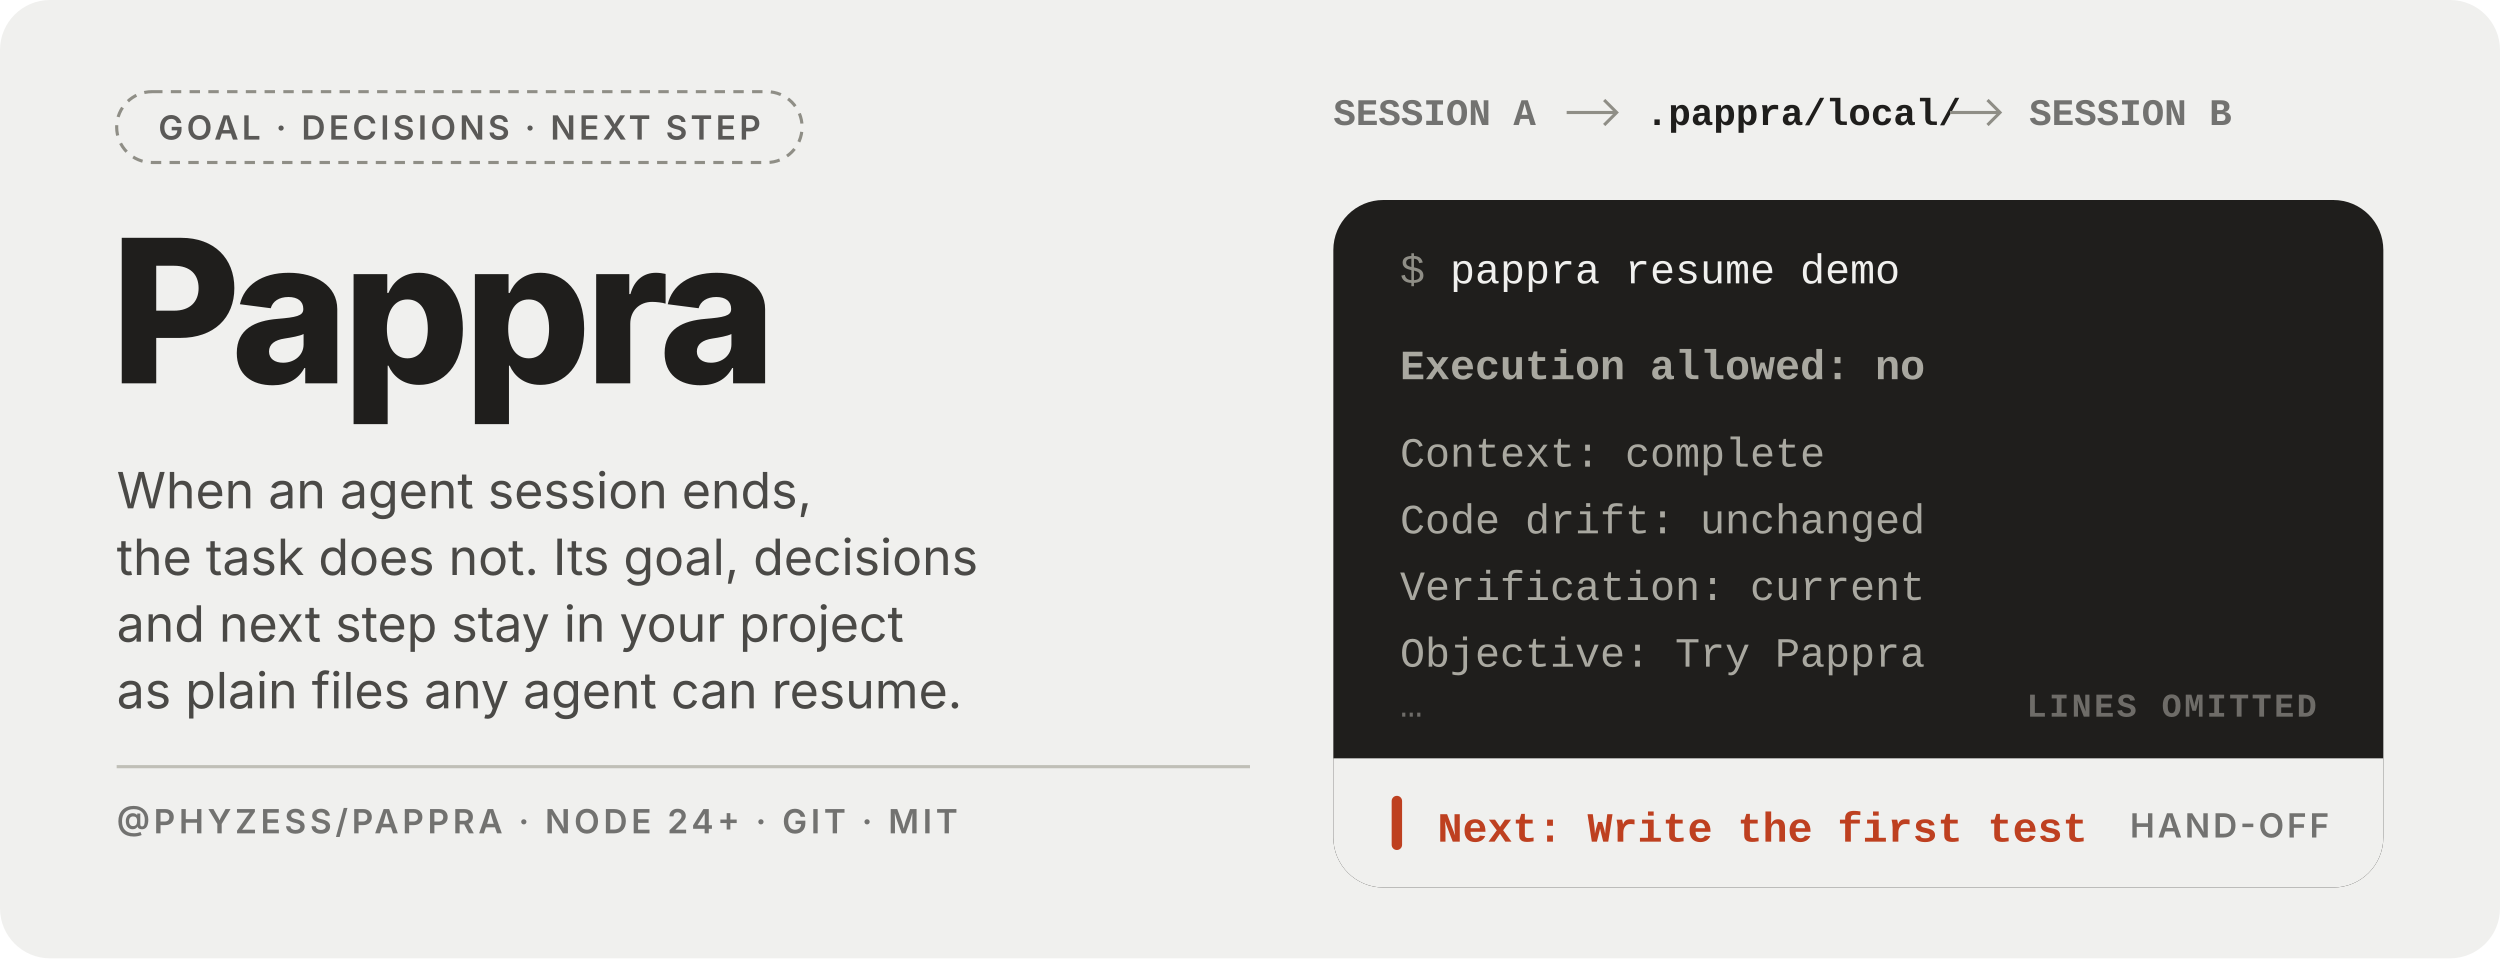
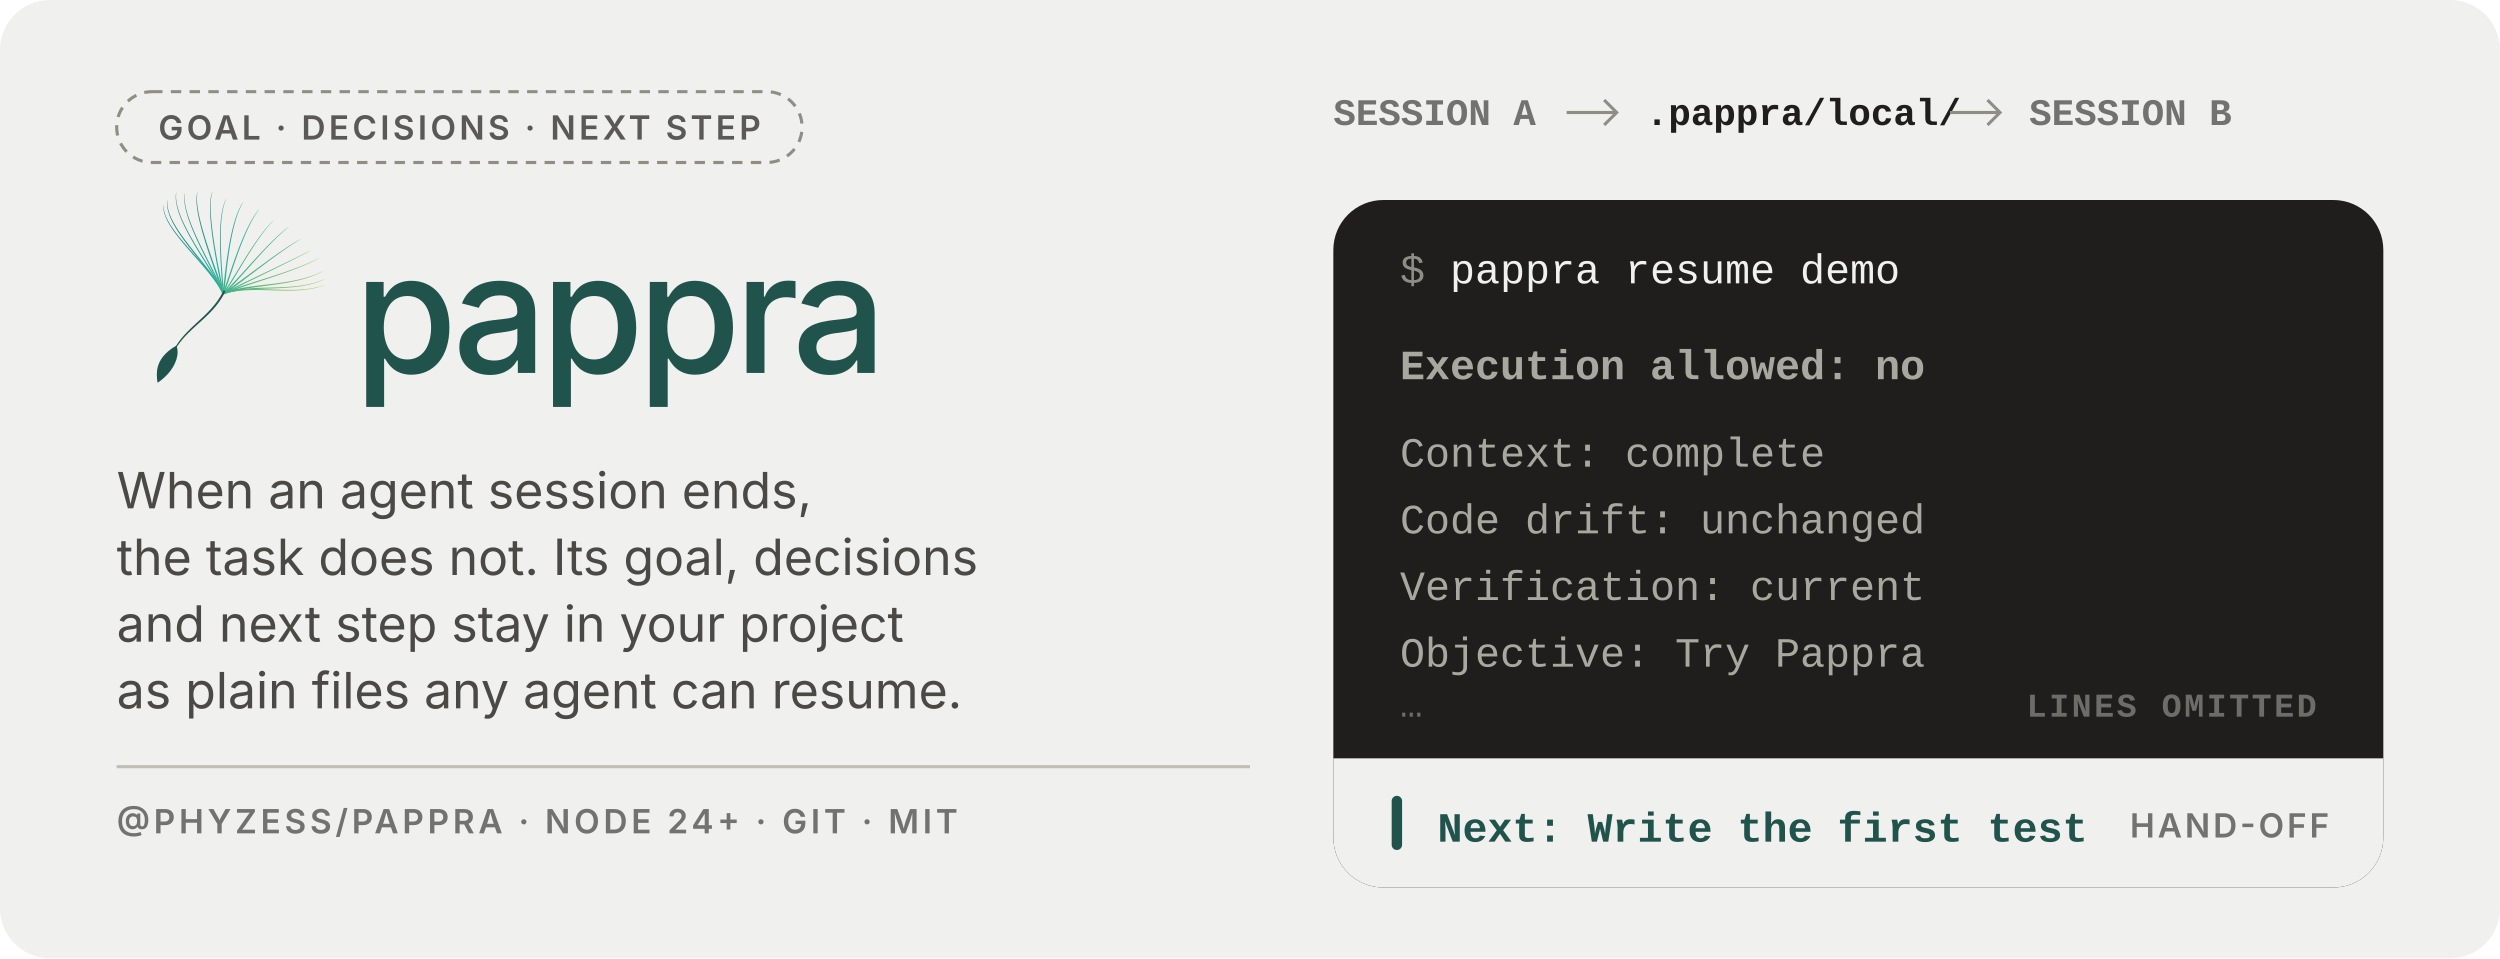
<svg xmlns="http://www.w3.org/2000/svg" width="1200" height="460" viewBox="0 0 1200 460" role="img" aria-labelledby="title desc">
  <rect width="1200" height="460" rx="24" fill="#F0F0EE" />
  <g id="title-block" font-family="-apple-system, BlinkMacSystemFont, 'Segoe UI', 'PingFang SC', sans-serif">
    <rect x="56" y="44" width="329" height="34" rx="17" fill="none" stroke="#8F8E86" stroke-width="1.5" stroke-dasharray="5 4" />
    <text x="76" y="67" font-size="16" font-weight="600" letter-spacing="1.6" fill="#5A5957">GOAL · DECISIONS · NEXT STEP</text>
-     <text x="53" y="184" font-size="96" font-weight="800" letter-spacing="-3" fill="#1F1E1C">Pappra</text>
+     <g id="pappra-logo" transform="translate(38 84) scale(0.5)" aria-hidden="true">
+       <defs>
+         <linearGradient id="pappra-breeze" x1="45" y1="60" x2="205" y2="105" gradientUnits="userSpaceOnUse">
+           <stop stop-color="#1C7975" />
+           <stop offset=".48" stop-color="#27AD9C" />
+           <stop offset="1" stop-color="#A4C751" />
+         </linearGradient>
+       </defs>
+       <g transform="rotate(23 128 128)">
+         <path fill="url(#pappra-breeze)" d="M132.472 110.486 L131.056 109.249 L129.553 108.028 L127.966 106.822 L126.302 105.631 L124.563 104.453 L122.756 103.287 L120.884 102.132 L118.951 100.987 L116.964 99.852 L114.926 98.726 L112.842 97.608 L110.716 96.496 L108.554 95.391 L106.359 94.291 L104.137 93.196 L101.893 92.105 L99.630 91.017 L97.354 89.931 L95.069 88.848 L92.780 87.765 L90.492 86.682 L88.209 85.600 L85.937 84.515 L83.679 83.429 L81.440 82.341 L79.226 81.249 L77.041 80.153 L74.889 79.052 L72.776 77.946 L70.706 76.834 L68.683 75.715 L66.713 74.589 L64.800 73.454 L62.949 72.311 L61.165 71.158 L59.451 69.995 L57.813 68.821 L56.256 67.635 L54.784 66.437 L53.401 65.227 L52.112 64.003 L50.921 62.764 L49.834 61.510 L48.852 60.240 L47.982 58.954 L47.226 57.649 L46.586 56.325 L46.048 54.985 L45.952 55.015 L46.391 56.405 L46.983 57.772 L47.705 59.122 L48.551 60.453 L49.513 61.766 L50.587 63.063 L51.767 64.343 L53.048 65.607 L54.425 66.856 L55.893 68.090 L57.446 69.311 L59.081 70.519 L60.791 71.714 L62.574 72.898 L64.422 74.071 L66.333 75.235 L68.300 76.389 L70.319 77.535 L72.386 78.673 L74.496 79.804 L76.644 80.929 L78.824 82.048 L81.034 83.163 L83.266 84.273 L85.518 85.380 L87.784 86.485 L90.059 87.588 L92.338 88.689 L94.618 89.790 L96.893 90.892 L99.158 91.994 L101.408 93.098 L103.639 94.204 L105.846 95.314 L108.025 96.427 L110.169 97.544 L112.276 98.667 L114.339 99.795 L116.354 100.929 L118.316 102.071 L120.221 103.219 L122.063 104.376 L123.837 105.542 L125.539 106.716 L127.164 107.901 L128.708 109.095 L130.164 110.299 L131.528 111.514Z" />
+         <path fill="url(#pappra-breeze)" d="M132.550 110.409 L131.159 109.173 L129.682 107.945 L128.123 106.725 L126.488 105.511 L124.780 104.303 L123.004 103.100 L121.165 101.901 L119.267 100.705 L117.314 99.512 L115.312 98.322 L113.264 97.132 L111.176 95.944 L109.052 94.756 L106.896 93.568 L104.713 92.379 L102.508 91.188 L100.285 89.996 L98.049 88.802 L95.805 87.604 L93.557 86.403 L91.310 85.198 L89.068 83.989 L86.836 82.775 L84.618 81.555 L82.420 80.330 L80.246 79.098 L78.101 77.859 L75.988 76.613 L73.914 75.358 L71.882 74.096 L69.897 72.824 L67.963 71.543 L66.086 70.253 L64.270 68.952 L62.519 67.640 L60.839 66.317 L59.233 64.983 L57.705 63.636 L56.262 62.276 L54.906 60.904 L53.643 59.517 L52.477 58.117 L51.411 56.701 L50.450 55.270 L49.598 53.822 L48.858 52.357 L48.231 50.874 L47.701 49.376 L47.604 49.401 L48.015 50.950 L48.582 52.478 L49.279 53.990 L50.098 55.485 L51.032 56.964 L52.077 58.426 L53.227 59.873 L54.477 61.304 L55.821 62.720 L57.256 64.121 L58.775 65.508 L60.375 66.882 L62.050 68.243 L63.795 69.591 L65.607 70.927 L67.479 72.251 L69.408 73.565 L71.388 74.868 L73.416 76.161 L75.485 77.445 L77.592 78.720 L79.732 79.986 L81.900 81.245 L84.091 82.497 L86.301 83.742 L88.525 84.980 L90.758 86.213 L92.996 87.441 L95.233 88.663 L97.466 89.882 L99.690 91.096 L101.899 92.308 L104.090 93.516 L106.256 94.722 L108.395 95.927 L110.500 97.129 L112.568 98.331 L114.593 99.533 L116.570 100.734 L118.496 101.935 L120.365 103.137 L122.172 104.340 L123.912 105.544 L125.582 106.750 L127.175 107.957 L128.687 109.167 L130.114 110.378 L131.450 111.591Z" />
+         <path fill="url(#pappra-breeze)" d="M132.437 110.552 L131.136 109.325 L129.752 108.080 L128.290 106.816 L126.753 105.533 L125.147 104.233 L123.476 102.916 L121.743 101.581 L119.954 100.230 L118.113 98.863 L116.224 97.481 L114.291 96.084 L112.319 94.672 L110.313 93.247 L108.276 91.808 L106.214 90.357 L104.130 88.893 L102.029 87.419 L99.915 85.933 L97.794 84.437 L95.669 82.931 L93.544 81.417 L91.425 79.894 L89.315 78.362 L87.220 76.824 L85.143 75.279 L83.089 73.728 L81.062 72.171 L79.068 70.610 L77.109 69.044 L75.191 67.475 L73.319 65.902 L71.496 64.328 L69.727 62.751 L68.016 61.173 L66.368 59.595 L64.787 58.017 L63.278 56.439 L61.845 54.863 L60.492 53.289 L59.224 51.717 L58.045 50.148 L56.958 48.583 L55.969 47.022 L55.081 45.466 L54.299 43.915 L53.624 42.370 L53.060 40.830 L52.595 39.299 L52.498 39.321 L52.870 40.889 L53.387 42.461 L54.025 44.040 L54.779 45.624 L55.644 47.214 L56.613 48.808 L57.683 50.405 L58.848 52.006 L60.103 53.608 L61.445 55.212 L62.868 56.817 L64.368 58.423 L65.940 60.028 L67.580 61.632 L69.283 63.236 L71.045 64.837 L72.861 66.435 L74.727 68.031 L76.637 69.622 L78.589 71.210 L80.577 72.792 L82.597 74.369 L84.644 75.940 L86.713 77.504 L88.801 79.061 L90.903 80.611 L93.015 82.151 L95.131 83.683 L97.247 85.205 L99.360 86.716 L101.464 88.217 L103.555 89.707 L105.628 91.184 L107.680 92.648 L109.705 94.099 L111.698 95.536 L113.657 96.959 L115.575 98.366 L117.449 99.757 L119.274 101.132 L121.046 102.490 L122.759 103.829 L124.410 105.150 L125.993 106.452 L127.505 107.733 L128.940 108.994 L130.294 110.233 L131.563 111.448Z" />
+         <path fill="url(#pappra-breeze)" d="M132.461 110.565 L131.289 109.360 L130.042 108.121 L128.722 106.850 L127.334 105.547 L125.882 104.214 L124.370 102.851 L122.801 101.461 L121.181 100.043 L119.512 98.601 L117.799 97.134 L116.047 95.644 L114.258 94.133 L112.438 92.601 L110.590 91.051 L108.719 89.482 L106.828 87.898 L104.922 86.299 L103.004 84.685 L101.080 83.060 L99.152 81.423 L97.225 79.777 L95.304 78.123 L93.392 76.462 L91.493 74.795 L89.612 73.123 L87.753 71.449 L85.919 69.773 L84.115 68.097 L82.346 66.422 L80.614 64.750 L78.924 63.081 L77.281 61.418 L75.688 59.761 L74.149 58.112 L72.669 56.472 L71.252 54.843 L69.901 53.225 L68.621 51.621 L67.415 50.032 L66.289 48.458 L65.245 46.902 L64.287 45.365 L63.420 43.847 L62.647 42.351 L61.972 40.877 L61.397 39.426 L60.925 38.001 L60.543 36.602 L60.445 36.622 L60.732 38.054 L61.155 39.510 L61.692 40.992 L62.337 42.498 L63.084 44.026 L63.929 45.575 L64.867 47.142 L65.893 48.728 L67.004 50.330 L68.195 51.948 L69.462 53.579 L70.801 55.222 L72.207 56.877 L73.676 58.542 L75.204 60.215 L76.786 61.895 L78.420 63.581 L80.100 65.272 L81.822 66.965 L83.583 68.661 L85.377 70.357 L87.202 72.052 L89.052 73.745 L90.923 75.435 L92.813 77.120 L94.715 78.799 L96.627 80.470 L98.544 82.133 L100.461 83.785 L102.376 85.426 L104.283 87.053 L106.178 88.667 L108.058 90.265 L109.918 91.847 L111.754 93.410 L113.562 94.953 L115.337 96.475 L117.076 97.975 L118.775 99.452 L120.428 100.903 L122.033 102.327 L123.584 103.724 L125.078 105.091 L126.511 106.428 L127.877 107.732 L129.174 109.002 L130.396 110.237 L131.539 111.435Z" />
+         <path fill="url(#pappra-breeze)" d="M132.624 110.483 L131.625 109.307 L130.559 108.073 L129.430 106.783 L128.239 105.441 L126.992 104.048 L125.692 102.607 L124.342 101.120 L122.946 99.589 L121.508 98.018 L120.031 96.407 L118.518 94.761 L116.975 93.081 L115.403 91.370 L113.808 89.630 L112.191 87.863 L110.559 86.073 L108.912 84.261 L107.257 82.431 L105.595 80.584 L103.932 78.723 L102.270 76.850 L100.613 74.969 L98.965 73.081 L97.329 71.189 L95.710 69.295 L94.110 67.402 L92.534 65.513 L90.985 63.630 L89.467 61.755 L87.983 59.891 L86.538 58.040 L85.134 56.205 L83.776 54.389 L82.466 52.593 L81.210 50.821 L80.010 49.075 L78.869 47.357 L77.792 45.670 L76.783 44.016 L75.843 42.398 L74.978 40.818 L74.191 39.279 L73.484 37.783 L72.861 36.333 L72.326 34.931 L71.879 33.578 L71.523 32.278 L71.238 31.033 L71.139 31.047 L71.299 32.325 L71.589 33.659 L71.983 35.045 L72.476 36.482 L73.060 37.967 L73.733 39.497 L74.490 41.069 L75.328 42.682 L76.241 44.331 L77.226 46.016 L78.280 47.733 L79.399 49.480 L80.579 51.255 L81.815 53.055 L83.105 54.877 L84.445 56.720 L85.831 58.580 L87.258 60.456 L88.725 62.344 L90.226 64.242 L91.758 66.149 L93.318 68.061 L94.901 69.975 L96.505 71.890 L98.125 73.803 L99.757 75.712 L101.398 77.613 L103.045 79.505 L104.693 81.385 L106.339 83.251 L107.979 85.100 L109.609 86.929 L111.227 88.736 L112.827 90.519 L114.407 92.275 L115.962 94.002 L117.490 95.697 L118.985 97.358 L120.445 98.981 L121.867 100.566 L123.245 102.108 L124.576 103.606 L125.857 105.057 L127.085 106.459 L128.254 107.808 L129.361 109.103 L130.404 110.340 L131.376 111.517Z" />
+         <path fill="url(#pappra-breeze)" d="M132.570 110.614 L131.786 109.475 L130.945 108.258 L130.049 106.966 L129.103 105.602 L128.109 104.170 L127.070 102.673 L125.989 101.115 L124.870 99.498 L123.715 97.826 L122.528 96.102 L121.312 94.329 L120.070 92.512 L118.804 90.652 L117.519 88.755 L116.218 86.822 L114.903 84.857 L113.577 82.864 L112.244 80.845 L110.907 78.805 L109.569 76.746 L108.233 74.672 L106.902 72.587 L105.579 70.493 L104.268 68.393 L102.972 66.292 L101.693 64.193 L100.435 62.098 L99.201 60.012 L97.994 57.937 L96.817 55.877 L95.674 53.836 L94.567 51.816 L93.500 49.820 L92.475 47.854 L91.496 45.919 L90.565 44.018 L89.687 42.156 L88.864 40.336 L88.098 38.561 L87.394 36.834 L86.754 35.159 L86.180 33.539 L85.677 31.977 L85.246 30.476 L84.890 29.040 L84.611 27.672 L84.410 26.374 L84.271 25.150 L84.171 25.153 L84.202 26.396 L84.344 27.715 L84.575 29.106 L84.891 30.566 L85.287 32.091 L85.758 33.676 L86.302 35.320 L86.915 37.019 L87.594 38.768 L88.335 40.565 L89.135 42.407 L89.992 44.289 L90.901 46.210 L91.860 48.165 L92.865 50.151 L93.913 52.165 L95.002 54.203 L96.127 56.263 L97.286 58.341 L98.476 60.433 L99.693 62.536 L100.935 64.647 L102.197 66.763 L103.478 68.879 L104.773 70.994 L106.080 73.104 L107.396 75.204 L108.717 77.293 L110.040 79.366 L111.362 81.420 L112.681 83.452 L113.992 85.459 L115.293 87.437 L116.580 89.383 L117.851 91.294 L119.102 93.166 L120.331 94.995 L121.533 96.780 L122.706 98.515 L123.846 100.198 L124.952 101.826 L126.018 103.396 L127.043 104.902 L128.023 106.344 L128.955 107.716 L129.835 109.017 L130.661 110.241 L131.430 111.386Z" />
+         <path fill="url(#pappra-breeze)" d="M132.530 110.740 L131.985 109.651 L131.395 108.488 L130.763 107.254 L130.092 105.952 L129.383 104.585 L128.639 103.156 L127.864 101.667 L127.059 100.122 L126.226 98.524 L125.369 96.875 L124.489 95.179 L123.590 93.438 L122.674 91.656 L121.743 89.835 L120.800 87.979 L119.847 86.090 L118.886 84.172 L117.922 82.228 L116.955 80.259 L115.988 78.271 L115.024 76.264 L114.066 74.244 L113.115 72.211 L112.175 70.170 L111.247 68.124 L110.335 66.075 L109.441 64.027 L108.567 61.982 L107.716 59.943 L106.890 57.914 L106.092 55.898 L105.325 53.896 L104.590 51.914 L103.891 49.953 L103.229 48.016 L102.608 46.107 L102.029 44.228 L101.496 42.383 L101.010 40.574 L100.574 38.804 L100.190 37.077 L99.862 35.396 L99.590 33.762 L99.378 32.179 L99.227 30.651 L99.138 29.179 L99.114 27.766 L99.139 26.412 L99.039 26.404 L98.920 27.760 L98.893 29.184 L98.939 30.670 L99.053 32.214 L99.232 33.812 L99.474 35.462 L99.775 37.160 L100.133 38.904 L100.545 40.690 L101.008 42.515 L101.520 44.377 L102.078 46.271 L102.680 48.196 L103.322 50.148 L104.003 52.124 L104.720 54.121 L105.470 56.136 L106.252 58.167 L107.061 60.210 L107.896 62.262 L108.754 64.320 L109.633 66.381 L110.530 68.442 L111.443 70.501 L112.369 72.554 L113.305 74.598 L114.250 76.630 L115.200 78.648 L116.153 80.648 L117.106 82.626 L118.057 84.581 L119.004 86.510 L119.944 88.408 L120.874 90.274 L121.792 92.104 L122.695 93.895 L123.581 95.644 L124.448 97.349 L125.292 99.005 L126.111 100.611 L126.903 102.163 L127.665 103.658 L128.395 105.093 L129.090 106.464 L129.748 107.770 L130.365 109.007 L130.940 110.171 L131.470 111.260Z" />
+         <path fill="url(#pappra-breeze)" d="M132.750 110.802 L132.460 109.761 L132.140 108.641 L131.791 107.443 L131.414 106.172 L131.012 104.829 L130.586 103.417 L130.137 101.941 L129.669 100.402 L129.183 98.804 L128.679 97.149 L128.162 95.441 L127.631 93.683 L127.089 91.878 L126.538 90.028 L125.980 88.138 L125.416 86.209 L124.848 84.246 L124.279 82.251 L123.709 80.227 L123.141 78.177 L122.577 76.104 L122.018 74.012 L121.466 71.904 L120.924 69.782 L120.392 67.650 L119.873 65.510 L119.369 63.366 L118.881 61.221 L118.411 59.078 L117.961 56.940 L117.533 54.810 L117.128 52.692 L116.749 50.587 L116.398 48.500 L116.075 46.433 L115.783 44.390 L115.523 42.373 L115.298 40.386 L115.109 38.431 L114.958 36.512 L114.847 34.631 L114.776 32.792 L114.749 30.998 L114.766 29.251 L114.828 27.554 L114.936 25.910 L115.090 24.321 L115.271 22.785 L115.173 22.767 L114.869 24.290 L114.645 25.881 L114.479 27.531 L114.366 29.236 L114.303 30.994 L114.288 32.800 L114.318 34.652 L114.392 36.546 L114.508 38.479 L114.663 40.447 L114.855 42.449 L115.084 44.480 L115.346 46.537 L115.640 48.618 L115.963 50.719 L116.315 52.837 L116.693 54.969 L117.096 57.113 L117.521 59.264 L117.966 61.420 L118.430 63.578 L118.911 65.734 L119.407 67.886 L119.916 70.030 L120.436 72.164 L120.966 74.284 L121.503 76.388 L122.046 78.471 L122.593 80.532 L123.142 82.566 L123.691 84.572 L124.238 86.545 L124.782 88.483 L125.320 90.382 L125.851 92.241 L126.373 94.054 L126.884 95.820 L127.382 97.535 L127.866 99.196 L128.333 100.800 L128.782 102.344 L129.210 103.824 L129.616 105.238 L129.999 106.582 L130.355 107.854 L130.684 109.049 L130.983 110.165 L131.250 111.198Z" />
+         <path fill="url(#pappra-breeze)" d="M132.754 111.000 L132.736 110.007 L132.700 108.935 L132.649 107.785 L132.582 106.561 L132.502 105.264 L132.409 103.898 L132.305 102.465 L132.190 100.968 L132.067 99.411 L131.935 97.796 L131.796 96.126 L131.652 94.404 L131.503 92.633 L131.350 90.816 L131.195 88.956 L131.039 87.056 L130.882 85.119 L130.727 83.148 L130.574 81.146 L130.424 79.116 L130.279 77.061 L130.139 74.985 L130.005 72.889 L129.880 70.777 L129.763 68.653 L129.657 66.519 L129.561 64.378 L129.478 62.233 L129.409 60.087 L129.354 57.944 L129.314 55.805 L129.291 53.675 L129.287 51.557 L129.301 49.452 L129.335 47.365 L129.390 45.298 L129.468 43.255 L129.569 41.237 L129.694 39.249 L129.845 37.293 L130.022 35.373 L130.227 33.490 L130.460 31.649 L130.723 29.851 L131.015 28.100 L131.337 26.398 L131.687 24.747 L132.048 23.144 L131.952 23.117 L131.474 24.694 L131.056 26.337 L130.678 28.035 L130.336 29.786 L130.029 31.585 L129.753 33.429 L129.509 35.316 L129.294 37.242 L129.107 39.203 L128.947 41.197 L128.813 43.221 L128.703 45.271 L128.617 47.344 L128.553 49.438 L128.510 51.550 L128.486 53.675 L128.481 55.812 L128.494 57.957 L128.523 60.108 L128.567 62.260 L128.625 64.411 L128.695 66.559 L128.777 68.699 L128.870 70.829 L128.972 72.947 L129.082 75.048 L129.199 77.130 L129.322 79.190 L129.450 81.224 L129.581 83.231 L129.715 85.206 L129.850 87.146 L129.985 89.049 L130.119 90.912 L130.251 92.731 L130.380 94.503 L130.504 96.226 L130.622 97.896 L130.734 99.510 L130.838 101.065 L130.932 102.558 L131.017 103.986 L131.090 105.345 L131.150 106.633 L131.198 107.846 L131.230 108.980 L131.246 110.033 L131.246 111.000Z" />
+         <path fill="url(#pappra-breeze)" d="M132.564 111.149 L132.820 110.105 L133.073 108.992 L133.323 107.813 L133.571 106.570 L133.816 105.266 L134.060 103.903 L134.303 102.483 L134.546 101.009 L134.788 99.483 L135.031 97.909 L135.275 96.289 L135.520 94.625 L135.767 92.919 L136.016 91.176 L136.267 89.397 L136.522 87.584 L136.780 85.741 L137.042 83.870 L137.309 81.974 L137.580 80.055 L137.856 78.116 L138.139 76.159 L138.427 74.188 L138.722 72.205 L139.024 70.213 L139.333 68.213 L139.651 66.210 L139.976 64.205 L140.310 62.201 L140.653 60.200 L141.006 58.207 L141.369 56.222 L141.742 54.249 L142.126 52.290 L142.521 50.349 L142.928 48.426 L143.347 46.527 L143.778 44.651 L144.222 42.804 L144.680 40.986 L145.151 39.201 L145.635 37.452 L146.134 35.740 L146.647 34.068 L147.175 32.439 L147.716 30.855 L148.271 29.318 L148.824 27.823 L148.732 27.785 L148.092 29.248 L147.488 30.771 L146.904 32.346 L146.340 33.968 L145.792 35.634 L145.262 37.342 L144.747 39.089 L144.247 40.872 L143.763 42.687 L143.293 44.534 L142.836 46.408 L142.393 48.307 L141.962 50.229 L141.544 52.171 L141.138 54.129 L140.743 56.102 L140.359 58.087 L139.985 60.081 L139.622 62.081 L139.268 64.085 L138.923 66.089 L138.586 68.093 L138.258 70.092 L137.938 72.084 L137.625 74.066 L137.319 76.037 L137.019 77.992 L136.726 79.930 L136.438 81.847 L136.155 83.741 L135.876 85.610 L135.602 87.451 L135.332 89.261 L135.064 91.037 L134.800 92.776 L134.539 94.477 L134.279 96.136 L134.021 97.751 L133.764 99.318 L133.508 100.836 L133.252 102.301 L132.996 103.711 L132.739 105.063 L132.482 106.354 L132.223 107.581 L131.963 108.742 L131.701 109.833 L131.436 110.851Z" />
+         <path fill="url(#pappra-breeze)" d="M132.642 111.314 L133.160 110.210 L133.687 109.033 L134.223 107.787 L134.769 106.475 L135.324 105.098 L135.889 103.661 L136.462 102.165 L137.045 100.614 L137.636 99.011 L138.235 97.358 L138.843 95.659 L139.459 93.917 L140.082 92.134 L140.714 90.313 L141.352 88.458 L141.998 86.572 L142.651 84.657 L143.310 82.716 L143.976 80.753 L144.649 78.770 L145.327 76.770 L146.011 74.757 L146.700 72.734 L147.395 70.703 L148.095 68.667 L148.799 66.629 L149.509 64.594 L150.222 62.562 L150.940 60.538 L151.661 58.525 L152.386 56.525 L153.114 54.541 L153.845 52.577 L154.579 50.635 L155.316 48.719 L156.055 46.831 L156.796 44.975 L157.538 43.152 L158.282 41.368 L159.027 39.623 L159.773 37.922 L160.520 36.267 L161.266 34.661 L162.012 33.107 L162.756 31.607 L163.499 30.164 L164.237 28.780 L164.954 27.446 L164.868 27.394 L164.051 28.673 L163.256 30.031 L162.464 31.454 L161.676 32.938 L160.890 34.478 L160.105 36.072 L159.323 37.717 L158.543 39.409 L157.766 41.145 L156.990 42.921 L156.217 44.736 L155.447 46.586 L154.679 48.467 L153.915 50.377 L153.154 52.312 L152.397 54.271 L151.643 56.248 L150.893 58.243 L150.147 60.251 L149.405 62.269 L148.668 64.295 L147.936 66.325 L147.209 68.356 L146.487 70.386 L145.771 72.411 L145.060 74.428 L144.355 76.435 L143.657 78.428 L142.965 80.404 L142.279 82.360 L141.600 84.293 L140.929 86.201 L140.265 88.079 L139.608 89.925 L138.959 91.736 L138.318 93.509 L137.686 95.241 L137.062 96.929 L136.447 98.569 L135.841 100.159 L135.245 101.695 L134.658 103.175 L134.081 104.595 L133.514 105.952 L132.958 107.243 L132.413 108.464 L131.880 109.613 L131.358 110.686Z" />
+         <path fill="url(#pappra-breeze)" d="M132.663 111.449 L133.417 110.306 L134.194 109.107 L134.993 107.854 L135.812 106.550 L136.652 105.196 L137.511 103.795 L138.389 102.349 L139.285 100.861 L140.197 99.333 L141.125 97.768 L142.069 96.167 L143.027 94.534 L143.999 92.870 L144.983 91.177 L145.980 89.460 L146.987 87.718 L148.004 85.956 L149.031 84.176 L150.066 82.379 L151.109 80.568 L152.158 78.747 L153.214 76.916 L154.274 75.078 L155.339 73.236 L156.407 71.393 L157.477 69.550 L158.549 67.710 L159.621 65.875 L160.694 64.049 L161.765 62.232 L162.834 60.428 L163.901 58.638 L164.964 56.866 L166.022 55.114 L167.076 53.384 L168.122 51.678 L169.162 49.999 L170.193 48.349 L171.216 46.731 L172.228 45.146 L173.229 43.598 L174.219 42.088 L175.196 40.618 L176.159 39.191 L177.106 37.809 L178.036 36.474 L178.946 35.185 L179.819 33.933 L179.739 33.871 L178.764 35.049 L177.795 36.297 L176.815 37.601 L175.823 38.956 L174.819 40.359 L173.804 41.806 L172.777 43.296 L171.741 44.826 L170.695 46.393 L169.640 47.995 L168.578 49.629 L167.508 51.292 L166.432 52.984 L165.350 54.700 L164.264 56.438 L163.174 58.197 L162.081 59.973 L160.986 61.764 L159.889 63.568 L158.792 65.382 L157.695 67.205 L156.600 69.032 L155.506 70.863 L154.415 72.695 L153.328 74.524 L152.246 76.350 L151.169 78.169 L150.099 79.979 L149.035 81.777 L147.980 83.562 L146.933 85.330 L145.896 87.080 L144.870 88.809 L143.855 90.514 L142.853 92.193 L141.863 93.844 L140.888 95.463 L139.927 97.050 L138.983 98.601 L138.055 100.114 L137.144 101.587 L136.252 103.016 L135.379 104.400 L134.527 105.736 L133.695 107.021 L132.886 108.254 L132.100 109.432 L131.337 110.551Z" />
+         <path fill="url(#pappra-breeze)" d="M132.472 111.391 L133.433 110.224 L134.428 109.023 L135.457 107.788 L136.516 106.522 L137.606 105.227 L138.724 103.902 L139.870 102.550 L141.041 101.172 L142.237 99.769 L143.456 98.343 L144.696 96.895 L145.957 95.427 L147.236 93.940 L148.533 92.435 L149.846 90.913 L151.173 89.376 L152.513 87.826 L153.865 86.263 L155.228 84.690 L156.599 83.107 L157.978 81.515 L159.363 79.917 L160.753 78.313 L162.146 76.705 L163.541 75.094 L164.937 73.482 L166.331 71.870 L167.723 70.259 L169.112 68.651 L170.495 67.046 L171.872 65.447 L173.240 63.855 L174.599 62.271 L175.948 60.696 L177.284 59.132 L178.607 57.580 L179.914 56.042 L181.205 54.518 L182.478 53.011 L183.731 51.521 L184.963 50.049 L186.173 48.598 L187.359 47.168 L188.519 45.760 L189.652 44.376 L190.755 43.016 L191.826 41.680 L192.850 40.360 L192.773 40.297 L191.674 41.555 L190.562 42.855 L189.425 44.186 L188.262 45.544 L187.075 46.928 L185.864 48.336 L184.631 49.767 L183.376 51.218 L182.102 52.689 L180.809 54.179 L179.498 55.685 L178.172 57.206 L176.832 58.742 L175.478 60.290 L174.112 61.849 L172.736 63.418 L171.351 64.995 L169.959 66.580 L168.560 68.170 L167.156 69.764 L165.749 71.362 L164.339 72.961 L162.929 74.560 L161.520 76.158 L160.113 77.753 L158.709 79.345 L157.310 80.931 L155.917 82.510 L154.532 84.082 L153.156 85.644 L151.791 87.196 L150.437 88.735 L149.097 90.261 L147.771 91.772 L146.461 93.267 L145.169 94.744 L143.895 96.203 L142.642 97.641 L141.410 99.058 L140.202 100.451 L139.018 101.820 L137.859 103.164 L136.728 104.480 L135.625 105.768 L134.552 107.026 L133.511 108.253 L132.502 109.448 L131.528 110.609Z" />
+         <path fill="url(#pappra-breeze)" d="M132.472 111.445 L133.600 110.254 L134.772 109.046 L135.986 107.821 L137.240 106.580 L138.532 105.324 L139.861 104.053 L141.223 102.767 L142.619 101.467 L144.044 100.154 L145.499 98.828 L146.980 97.489 L148.486 96.139 L150.016 94.777 L151.566 93.404 L153.136 92.020 L154.724 90.627 L156.327 89.223 L157.944 87.811 L159.572 86.390 L161.211 84.961 L162.858 83.524 L164.511 82.080 L166.169 80.629 L167.830 79.171 L169.491 77.708 L171.150 76.240 L172.807 74.766 L174.459 73.288 L176.105 71.807 L177.742 70.321 L179.368 68.833 L180.982 67.342 L182.581 65.848 L184.165 64.353 L185.731 62.857 L187.276 61.360 L188.800 59.863 L190.301 58.365 L191.776 56.868 L193.223 55.372 L194.641 53.878 L196.027 52.385 L197.380 50.894 L198.697 49.406 L199.977 47.921 L201.216 46.438 L202.411 44.956 L203.546 43.467 L203.467 43.405 L202.254 44.828 L201.017 46.270 L199.745 47.719 L198.436 49.174 L197.094 50.633 L195.718 52.096 L194.310 53.563 L192.873 55.032 L191.407 56.504 L189.915 57.977 L188.398 59.451 L186.859 60.926 L185.298 62.402 L183.718 63.877 L182.120 65.351 L180.507 66.825 L178.880 68.296 L177.240 69.765 L175.591 71.232 L173.933 72.696 L172.268 74.156 L170.599 75.612 L168.927 77.064 L167.254 78.510 L165.581 79.951 L163.911 81.387 L162.245 82.816 L160.586 84.238 L158.935 85.653 L157.294 87.060 L155.664 88.459 L154.048 89.849 L152.447 91.230 L150.864 92.602 L149.300 93.963 L147.756 95.315 L146.235 96.655 L144.739 97.984 L143.270 99.301 L141.828 100.606 L140.416 101.898 L139.037 103.178 L137.691 104.443 L136.380 105.695 L135.107 106.932 L133.872 108.155 L132.679 109.363 L131.528 110.555Z" />
+         <path fill="url(#pappra-breeze)" d="M132.568 111.582 L133.812 110.388 L135.108 109.207 L136.452 108.040 L137.843 106.885 L139.279 105.741 L140.757 104.608 L142.275 103.485 L143.831 102.371 L145.423 101.264 L147.048 100.165 L148.704 99.071 L150.389 97.983 L152.101 96.898 L153.837 95.817 L155.596 94.739 L157.375 93.661 L159.171 92.584 L160.983 91.506 L162.809 90.426 L164.645 89.344 L166.491 88.258 L168.343 87.167 L170.199 86.070 L172.058 84.967 L173.917 83.856 L175.774 82.737 L177.627 81.608 L179.473 80.468 L181.310 79.316 L183.136 78.152 L184.948 76.974 L186.745 75.781 L188.525 74.572 L190.284 73.347 L192.021 72.104 L193.734 70.842 L195.420 69.560 L197.077 68.257 L198.702 66.932 L200.294 65.585 L201.850 64.213 L203.367 62.816 L204.843 61.394 L206.276 59.944 L207.663 58.465 L209.000 56.956 L210.284 55.415 L211.493 53.827 L211.414 53.765 L210.108 55.268 L208.775 56.756 L207.399 58.217 L205.981 59.652 L204.522 61.060 L203.022 62.443 L201.485 63.800 L199.912 65.134 L198.305 66.445 L196.665 67.734 L194.996 69.001 L193.298 70.249 L191.575 71.478 L189.827 72.689 L188.058 73.883 L186.270 75.061 L184.463 76.224 L182.642 77.373 L180.807 78.509 L178.961 79.633 L177.106 80.747 L175.244 81.850 L173.378 82.944 L171.508 84.030 L169.639 85.110 L167.771 86.184 L165.907 87.252 L164.049 88.317 L162.199 89.379 L160.359 90.439 L158.532 91.499 L156.719 92.559 L154.923 93.620 L153.145 94.683 L151.389 95.750 L149.656 96.821 L147.948 97.898 L146.267 98.981 L144.615 100.072 L142.996 101.172 L141.410 102.281 L139.860 103.402 L138.348 104.534 L136.876 105.680 L135.446 106.840 L134.061 108.016 L132.722 109.208 L131.432 110.418Z" />
+         <path fill="url(#pappra-breeze)" d="M132.458 111.491 L133.782 110.288 L135.161 109.113 L136.593 107.964 L138.075 106.840 L139.605 105.740 L141.181 104.662 L142.800 103.605 L144.460 102.567 L146.158 101.548 L147.892 100.545 L149.660 99.557 L151.459 98.584 L153.286 97.622 L155.140 96.671 L157.018 95.729 L158.917 94.795 L160.834 93.867 L162.769 92.944 L164.717 92.024 L166.677 91.105 L168.647 90.187 L170.623 89.268 L172.603 88.345 L174.586 87.419 L176.568 86.486 L178.547 85.546 L180.521 84.596 L182.487 83.636 L184.443 82.664 L186.387 81.679 L188.316 80.678 L190.227 79.660 L192.118 78.625 L193.987 77.569 L195.831 76.492 L197.648 75.392 L199.435 74.267 L201.191 73.117 L202.911 71.939 L204.595 70.731 L206.238 69.493 L207.840 68.223 L209.396 66.919 L210.905 65.579 L212.363 64.202 L213.768 62.786 L215.114 61.327 L216.386 59.814 L216.310 59.749 L214.962 61.187 L213.578 62.599 L212.146 63.974 L210.665 65.312 L209.139 66.615 L207.568 67.883 L205.954 69.119 L204.300 70.324 L202.608 71.499 L200.880 72.646 L199.119 73.767 L197.326 74.862 L195.504 75.933 L193.655 76.983 L191.782 78.011 L189.886 79.021 L187.971 80.013 L186.038 80.990 L184.090 81.951 L182.130 82.900 L180.158 83.838 L178.179 84.765 L176.194 85.684 L174.205 86.597 L172.216 87.504 L170.227 88.407 L168.242 89.308 L166.263 90.209 L164.293 91.110 L162.333 92.014 L160.386 92.922 L158.454 93.835 L156.540 94.756 L154.646 95.685 L152.774 96.625 L150.927 97.576 L149.107 98.541 L147.317 99.521 L145.558 100.518 L143.833 101.533 L142.145 102.568 L140.495 103.624 L138.886 104.704 L137.321 105.808 L135.802 106.939 L134.330 108.099 L132.910 109.288 L131.542 110.509Z" />
+         <path fill="url(#pappra-breeze)" d="M132.405 111.441 L133.756 110.236 L135.164 109.067 L136.626 107.932 L138.139 106.829 L139.702 105.757 L141.311 104.715 L142.964 103.701 L144.659 102.712 L146.394 101.749 L148.165 100.808 L149.970 99.888 L151.807 98.989 L153.674 98.107 L155.567 97.242 L157.484 96.391 L159.424 95.554 L161.382 94.728 L163.358 93.912 L165.348 93.103 L167.349 92.302 L169.360 91.504 L171.378 90.710 L173.400 89.917 L175.424 89.124 L177.448 88.328 L179.468 87.529 L181.483 86.724 L183.490 85.912 L185.486 85.090 L187.469 84.259 L189.437 83.414 L191.386 82.556 L193.315 81.682 L195.222 80.790 L197.102 79.879 L198.954 78.947 L200.776 77.992 L202.565 77.013 L204.318 76.007 L206.033 74.974 L207.707 73.911 L209.338 72.816 L210.922 71.688 L212.458 70.525 L213.941 69.325 L215.370 68.086 L216.740 66.805 L218.036 65.469 L217.964 65.399 L216.606 66.664 L215.207 67.900 L213.757 69.100 L212.257 70.263 L210.709 71.392 L209.115 72.487 L207.476 73.550 L205.796 74.583 L204.076 75.588 L202.318 76.565 L200.526 77.517 L198.701 78.446 L196.846 79.353 L194.963 80.239 L193.055 81.107 L191.123 81.958 L189.171 82.794 L187.201 83.617 L185.215 84.428 L183.215 85.229 L181.204 86.021 L179.185 86.807 L177.160 87.588 L175.131 88.366 L173.100 89.142 L171.071 89.918 L169.045 90.696 L167.025 91.478 L165.014 92.265 L163.013 93.059 L161.025 93.862 L159.053 94.676 L157.099 95.501 L155.166 96.341 L153.255 97.196 L151.370 98.069 L149.512 98.962 L147.684 99.875 L145.889 100.811 L144.129 101.771 L142.406 102.758 L140.723 103.774 L139.081 104.819 L137.485 105.896 L135.936 107.006 L134.436 108.153 L132.988 109.336 L131.595 110.559Z" />
+         <path fill="#21534D" d="M131.051 107.965 L130.971 109.616 L130.850 111.245 L130.688 112.853 L130.488 114.441 L130.252 116.010 L129.980 117.561 L129.674 119.095 L129.337 120.613 L128.970 122.115 L128.575 123.603 L128.152 125.077 L127.705 126.539 L127.234 127.989 L126.741 129.428 L126.228 130.856 L125.697 132.276 L125.150 133.688 L124.587 135.092 L124.011 136.489 L123.424 137.881 L122.827 139.267 L122.222 140.650 L121.610 142.029 L120.994 143.406 L120.375 144.782 L119.755 146.157 L119.136 147.532 L118.519 148.908 L117.906 150.286 L117.299 151.667 L116.700 153.051 L116.111 154.440 L115.533 155.834 L114.968 157.235 L114.419 158.642 L113.886 160.057 L113.372 161.481 L112.878 162.914 L112.407 164.357 L111.960 165.812 L111.540 167.278 L111.147 168.757 L110.786 170.250 L110.457 171.757 L110.163 173.279 L109.907 174.817 L109.695 176.372 L109.553 177.946 L110.447 178.054 L110.719 176.521 L110.995 175.004 L111.298 173.502 L111.631 172.016 L111.993 170.544 L112.384 169.086 L112.801 167.641 L113.244 166.207 L113.710 164.783 L114.199 163.370 L114.710 161.965 L115.239 160.568 L115.786 159.178 L116.350 157.794 L116.928 156.416 L117.518 155.041 L118.120 153.670 L118.732 152.302 L119.351 150.935 L119.977 149.569 L120.607 148.202 L121.239 146.835 L121.873 145.466 L122.506 144.094 L123.137 142.718 L123.763 141.337 L124.384 139.952 L124.997 138.559 L125.601 137.160 L126.194 135.752 L126.774 134.336 L127.340 132.909 L127.889 131.472 L128.420 130.023 L128.931 128.561 L129.420 127.086 L129.886 125.597 L130.327 124.093 L130.741 122.573 L131.126 121.035 L131.480 119.481 L131.802 117.907 L132.089 116.315 L132.340 114.702 L132.554 113.069 L132.728 111.414 L132.860 109.736 L132.949 108.035Z" />
+         <path fill="#21534D" d="M110.1 174.5C105.2 180.8 100.3 189.9 101.5 199.7C102.1 205.1 105.0 210.8 107.4 214.4C113.5 205.1 117.1 193.4 114.7 183.1C113.9 179.6 112.1 176.4 110.1 174.5Z" />
+       </g>
+     </g>
+     <text x="170" y="179" font-size="80" font-weight="500" letter-spacing="-3" fill="#21534D">pappra</text>
    <g font-size="24" fill="#4A4946">
      <text x="56" y="244">When an agent session ends,</text>
      <text x="56" y="276">the task does not. Its goal, decisions</text>
      <text x="56" y="308">and next step stay in your project</text>
      <text x="56" y="340">as plain files any agent can resume.</text>
    </g>
    <line x1="56" y1="368" x2="600" y2="368" stroke="#C0BFB7" stroke-width="1.5" />
    <text x="56" y="400" font-size="16" font-weight="600" letter-spacing="1.8" fill="#727270">@PHYZESS/PAPPRA · NODE 24+ · GIT · MIT</text>
  </g>
  <g id="handoff" font-family="ui-monospace, SFMono-Regular, Menlo, Consolas, 'Liberation Mono', monospace" font-size="18">
    <text x="640" y="60" font-weight="600" fill="#727270">SESSION A</text>
    <line x1="752" y1="54" x2="776" y2="54" stroke="#8F8E86" stroke-width="1.5" />
    <path d="M770 48 L776 54 L770 60" fill="none" stroke="#8F8E86" stroke-width="1.5" />
    <text x="790" y="60" font-weight="700" fill="#1F1E1C">.pappra/local/</text>
    <line x1="936" y1="54" x2="960" y2="54" stroke="#8F8E86" stroke-width="1.5" />
    <path d="M954 48 L960 54 L954 60" fill="none" stroke="#8F8E86" stroke-width="1.5" />
    <text x="974" y="60" font-weight="600" fill="#727270">SESSION B</text>
  </g>
  <g id="project-proof">
    <rect x="640" y="96" width="504" height="330" rx="24" fill="#1F1E1C" />
    <g font-family="ui-monospace, SFMono-Regular, Menlo, Consolas, 'Liberation Mono', monospace">
      <text x="672" y="136" font-size="20" fill="#F0F0EE">
        <tspan fill="#8F8E86">$</tspan> pappra resume demo</text>
      <text x="672" y="182" font-size="20" font-weight="600" fill="#A9A8A0">Execution allowed: no</text>
      <g font-size="20" fill="#A9A8A0">
        <text x="672" y="224">Context: complete</text>
        <text x="672" y="256">Code drift: unchanged</text>
        <text x="672" y="288">Verification: current</text>
        <text x="672" y="320">Objective: Try Pappra</text>
      </g>
      <text x="672" y="344" font-size="18" fill="#6E6C68">…</text>
      <text x="1112" y="344" text-anchor="end" font-size="16" font-weight="600" letter-spacing="1.2" fill="#6E6C68">LINES OMITTED</text>
    </g>
    <path d="M640 364 H1144 V402 A24 24 0 0 1 1120 426 H664 A24 24 0 0 1 640 402 Z" fill="#F0F0EE" />
-     <rect x="668" y="382" width="5" height="26" rx="2.5" fill="#BE4020" />
-     <text x="690" y="404" font-family="ui-monospace, SFMono-Regular, Menlo, Consolas, 'Liberation Mono', monospace" font-size="20" font-weight="700" fill="#BE4020">Next: Write the first test</text>
+     <rect x="668" y="382" width="5" height="26" rx="2.5" fill="#21534D" />
+     <text x="690" y="404" font-family="ui-monospace, SFMono-Regular, Menlo, Consolas, 'Liberation Mono', monospace" font-size="20" font-weight="700" fill="#21534D">Next: Write the first test</text>
    <text x="1118" y="402" text-anchor="end" font-family="-apple-system, BlinkMacSystemFont, 'Segoe UI', 'PingFang SC', sans-serif" font-size="16" font-weight="600" letter-spacing="1.4" fill="#727270">HAND-OFF</text>
  </g>
</svg>
